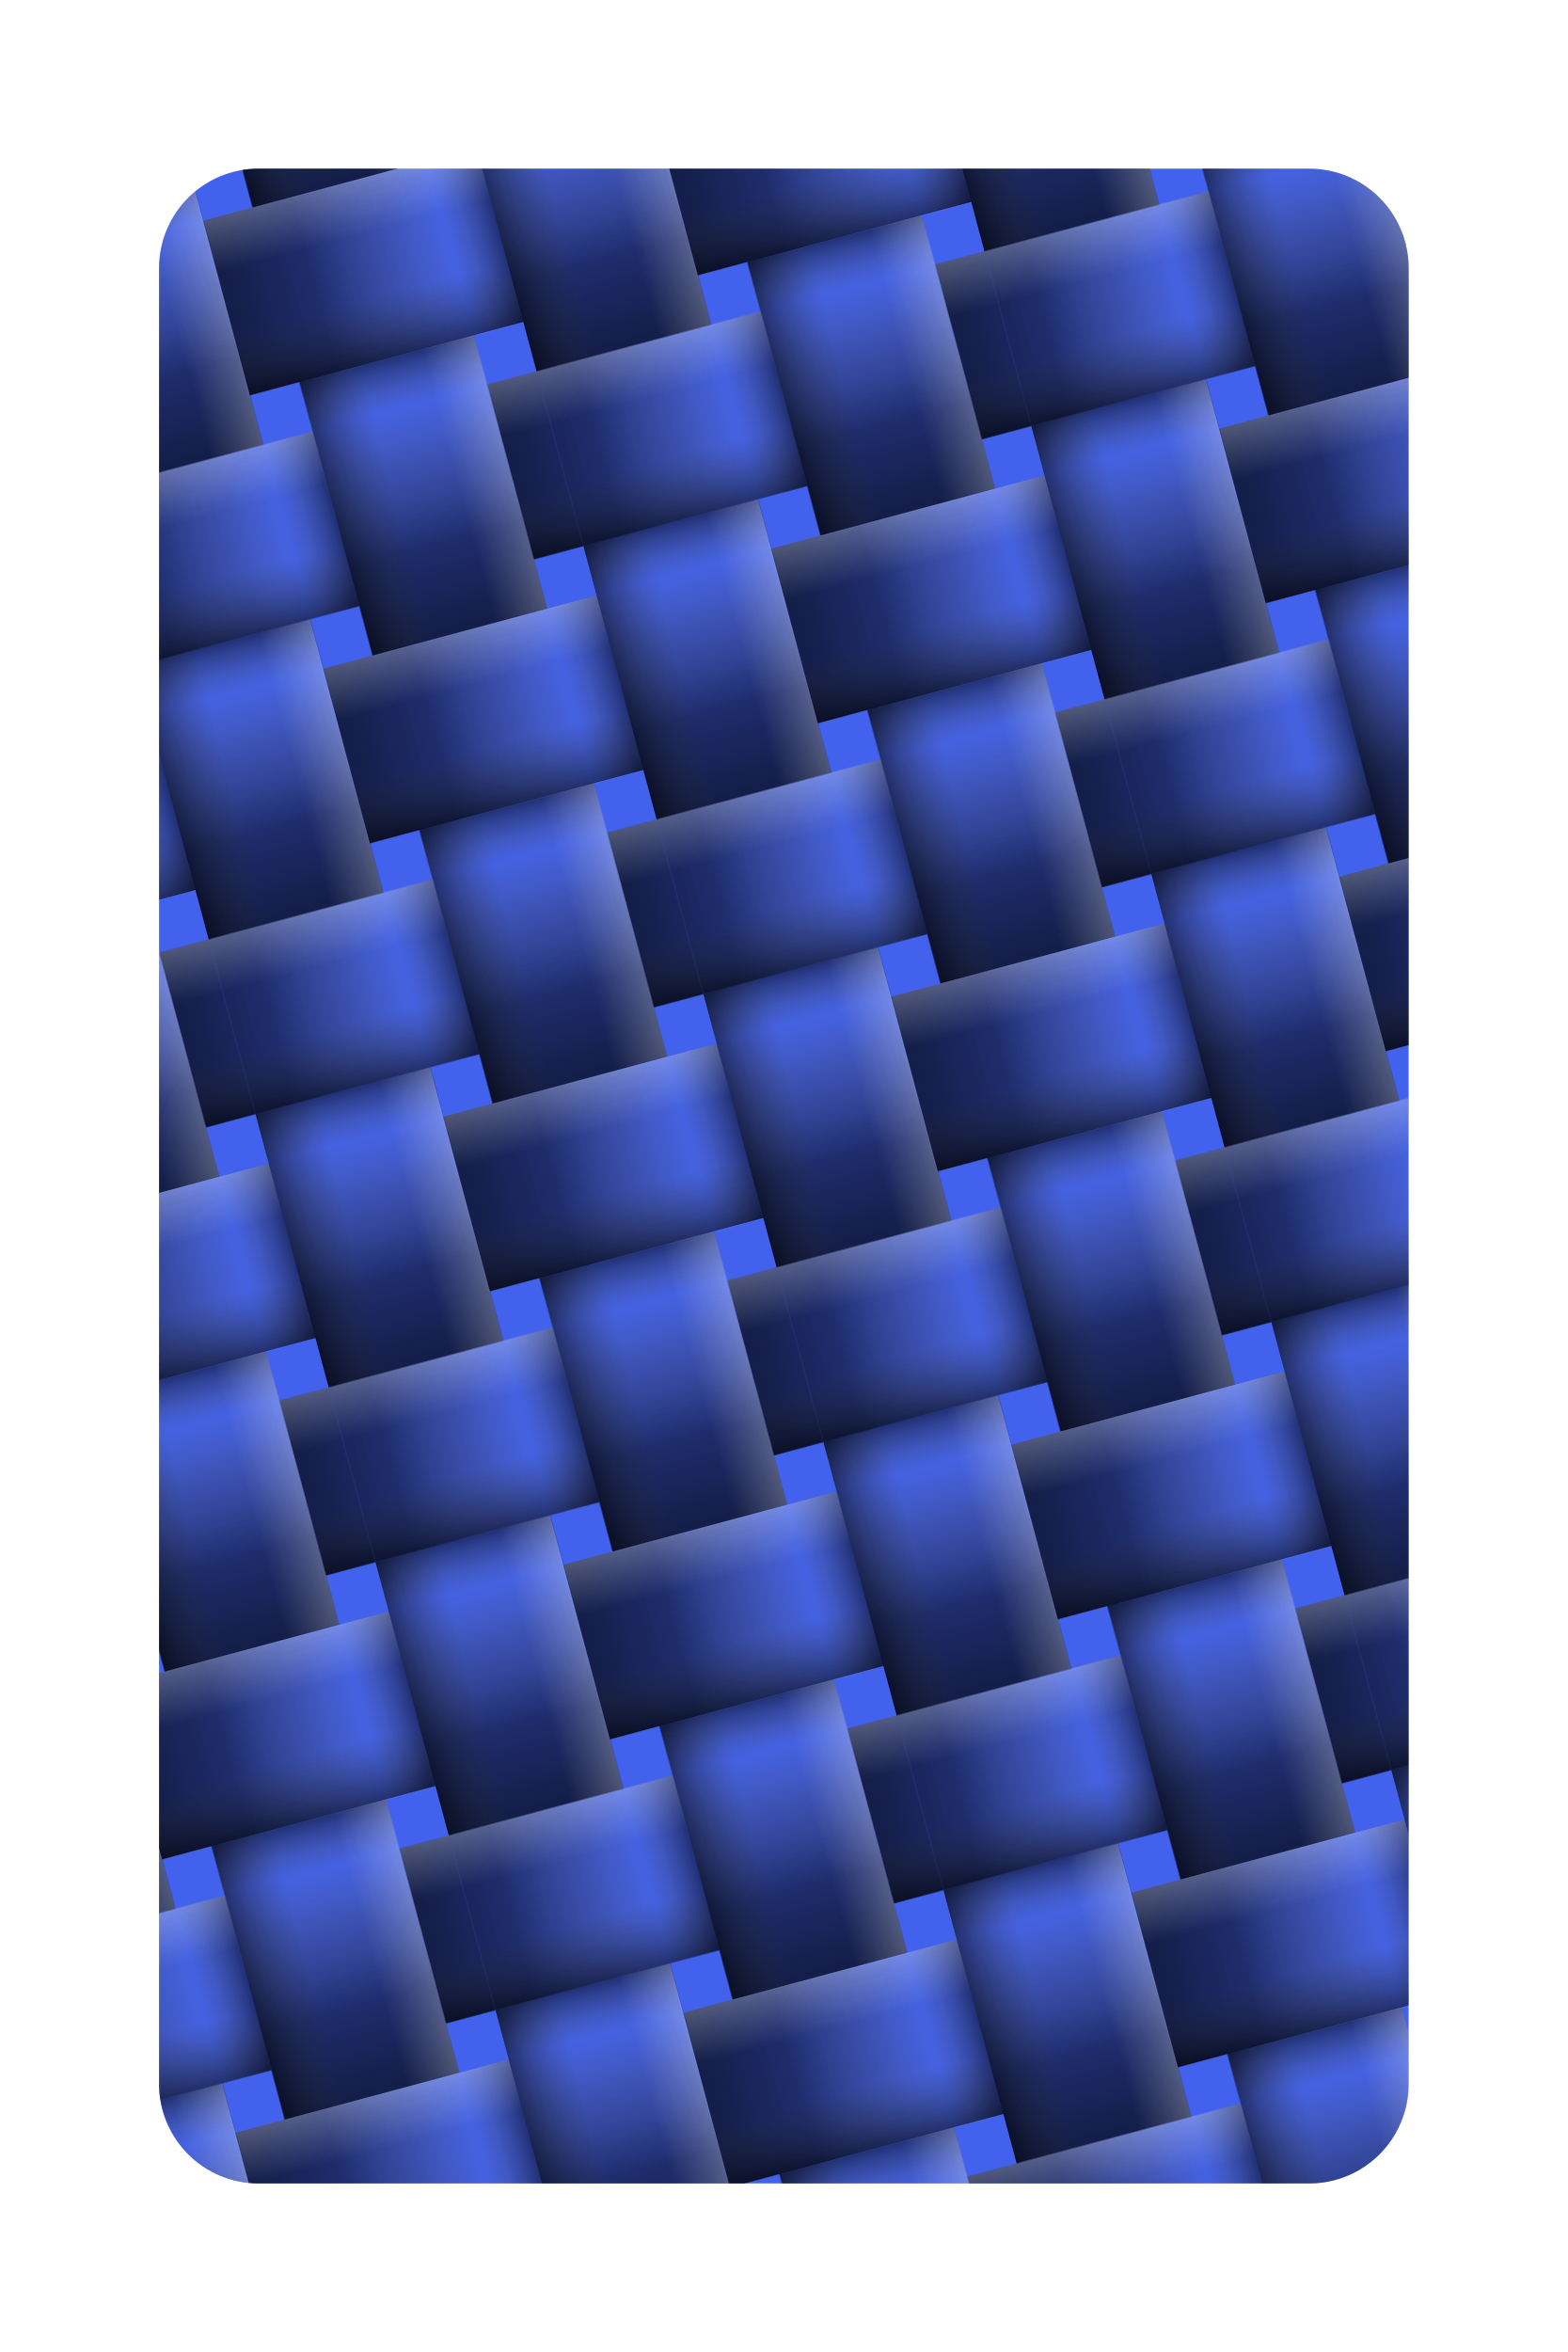
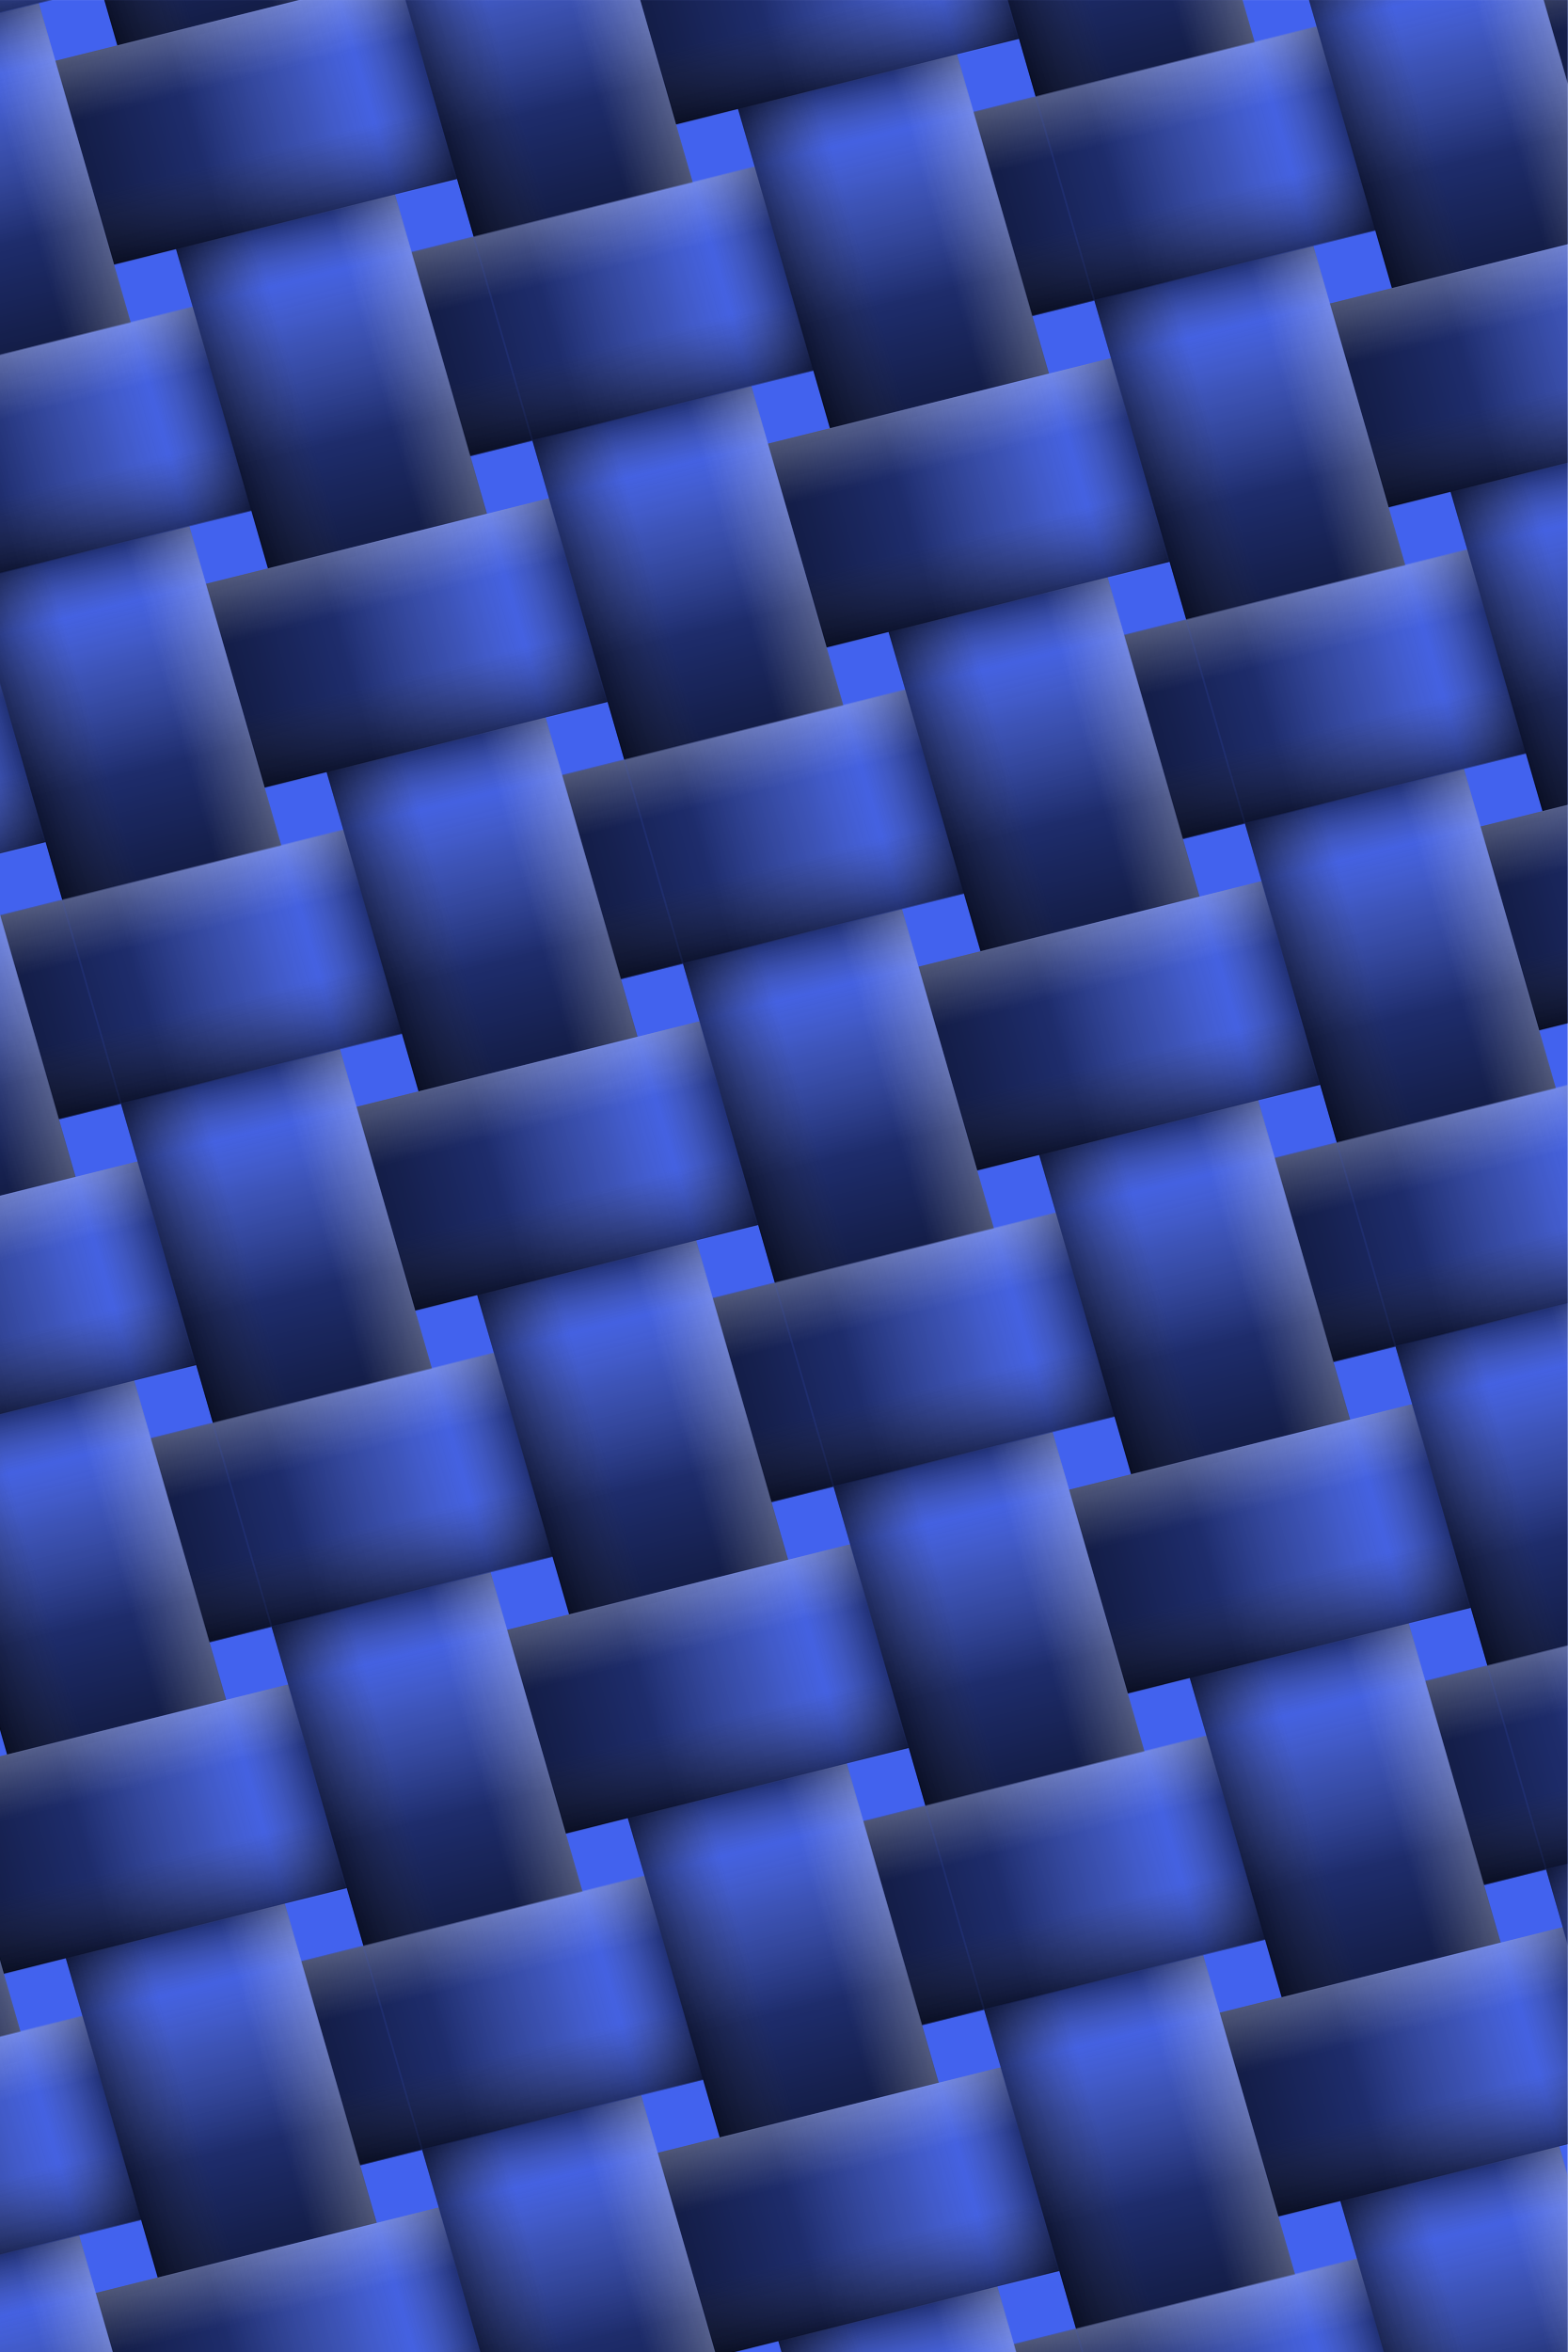
<svg xmlns="http://www.w3.org/2000/svg" xmlns:xlink="http://www.w3.org/1999/xlink" width="60" height="90" viewBox="0 0 15.875 23.812" version="1.1" id="svg8">
  <defs id="defs2">
    <pattern xlink:href="#pattern1803" id="pattern1823" patternTransform="matrix(0.04535831,-0.01215368,0.01215368,0.04535831,7.582257,303.1104)" />
    <pattern xlink:href="#pattern943" id="pattern1680" patternTransform="matrix(0.05025981,-0.01346709,0.01346709,0.05025981,8.453074,317.547)" />
    <linearGradient xlink:href="#linearGradient991" id="linearGradient1045" gradientUnits="userSpaceOnUse" gradientTransform="matrix(-0.4290293,0,0,-1,-17.2613,14.00291)" x1="-8.98" y1="8.201" x2="-15.809" y2="8.201" spreadMethod="pad" />
    <linearGradient id="linearGradient991">
      <stop id="stop981" offset="0" style="stop-color:#000000;stop-opacity:0.702" />
      <stop id="stop983" offset="0.32" style="stop-color:#000000;stop-opacity:0.546" />
      <stop style="stop-color:#303030;stop-opacity:0.29" offset="0.64" id="stop985" />
      <stop id="stop987" offset="0.82" style="stop-color:#595959;stop-opacity:0.091" />
      <stop id="stop989" offset="1" style="stop-color:#000000;stop-opacity:0.502" />
    </linearGradient>
    <linearGradient xlink:href="#linearGradient991" id="linearGradient921" gradientUnits="userSpaceOnUse" gradientTransform="matrix(-1.743891,0,0,-4.064735,-17.81126,46.89948)" x1="-8.98" y1="8.201" x2="-15.809" y2="8.201" spreadMethod="pad" />
    <linearGradient xlink:href="#linearGradient991" id="linearGradient925" gradientUnits="userSpaceOnUse" gradientTransform="matrix(-1.743891,0,0,-4.064735,1.702414,46.89753)" x1="-8.98" y1="8.201" x2="-15.809" y2="8.201" spreadMethod="pad" />
    <linearGradient xlink:href="#linearGradient1020" id="linearGradient929" gradientUnits="userSpaceOnUse" gradientTransform="matrix(0,-0.4290293,1,0,-20.14513,2.883831)" x1="-8.98" y1="8.201" x2="-15.809" y2="8.201" spreadMethod="pad" />
    <linearGradient id="linearGradient1020">
      <stop id="stop1018" offset="0" style="stop-color:#000000;stop-opacity:0.502" />
      <stop id="stop1016" offset="0.18" style="stop-color:#595959;stop-opacity:0.091" />
      <stop style="stop-color:#303030;stop-opacity:0.29" offset="0.36" id="stop1014" />
      <stop id="stop1012" offset="0.68" style="stop-color:#000000;stop-opacity:0.546" />
      <stop id="stop1010" offset="1" style="stop-color:#000000;stop-opacity:0.702" />
    </linearGradient>
    <linearGradient xlink:href="#linearGradient1020" id="linearGradient933" gradientUnits="userSpaceOnUse" gradientTransform="matrix(0,-1.743891,4.064735,0,-29.53327,1.708272)" x1="-8.98" y1="8.201" x2="-15.809" y2="8.201" spreadMethod="pad" />
    <linearGradient xlink:href="#linearGradient1020" id="linearGradient937" gradientUnits="userSpaceOnUse" gradientTransform="matrix(0,-1.743891,4.064735,0,-29.53522,-17.80638)" x1="-8.98" y1="8.201" x2="-15.809" y2="8.201" spreadMethod="pad" />
    <linearGradient xlink:href="#linearGradient967" id="linearGradient920" gradientUnits="userSpaceOnUse" gradientTransform="matrix(1.428457,0,0,4.064735,-24.61291,3.588799)" x1="-14.453" y1="6.737" x2="-14.453" y2="4.866" spreadMethod="repeat" />
    <linearGradient id="linearGradient967">
      <stop id="stop959" offset="0" style="stop-color:#000000;stop-opacity:0.5" />
      <stop style="stop-color:#313131;stop-opacity:0" offset="0.35" id="stop961" />
      <stop id="stop963" offset="0.7" style="stop-color:#f0f0f0;stop-opacity:0" />
      <stop id="stop965" offset="1" style="stop-color:#ffffff;stop-opacity:0.251" />
    </linearGradient>
    <linearGradient xlink:href="#linearGradient967" id="linearGradient940" gradientUnits="userSpaceOnUse" gradientTransform="matrix(0,1.42861,-4.064735,0,-10.05785,45.95158)" x1="-14.453" y1="6.737" x2="-14.453" y2="4.866" spreadMethod="repeat" />
    <linearGradient xlink:href="#linearGradient967" id="linearGradient942" gradientUnits="userSpaceOnUse" gradientTransform="matrix(0,1.42861,-4.064735,0,-10.05785,45.95158)" x1="-14.453" y1="9.137" x2="-14.453" y2="7.266" spreadMethod="repeat" />
    <linearGradient xlink:href="#linearGradient967" id="linearGradient906" gradientUnits="userSpaceOnUse" gradientTransform="matrix(1.428457,0,0,4.064735,-24.61291,3.588799)" x1="-14.453" y1="9.137" x2="-14.453" y2="7.266" spreadMethod="repeat" />
    <pattern patternUnits="userSpaceOnUse" width="100" height="100" patternTransform="matrix(0.2645833,0,0,0.2645833,10.32396,270.6412)" id="pattern943">
      <g transform="matrix(20.82706,0,0,20.83123,318.2425,-101.3616)" id="g825">
        <rect y="4.866" x="-15.28" height="4.799" width="4.8" id="rect1310" style="opacity:1;fill:#b62c2c;fill-opacity:1;fill-rule:nonzero;stroke:none;stroke-width:0.197;stroke-linecap:round;stroke-linejoin:round;stroke-miterlimit:4;stroke-dasharray:none;stroke-opacity:1;paint-order:stroke markers fill" />
        <g style="opacity:1" id="g1121">
          <g id="g1061" style="display:inline;opacity:1">
            <path id="path1041" d="M -10.479,6.737 V 4.866 h -2.93 v 1.872 z" style="opacity:1;fill:url(#linearGradient1045);fill-opacity:1;fill-rule:nonzero;stroke:none;stroke-width:1.906;stroke-linecap:round;stroke-linejoin:round;stroke-miterlimit:4;stroke-dasharray:none;stroke-opacity:1;paint-order:stroke markers fill" />
            <path id="path919" transform="matrix(0.2460185,0,0,0.2460185,-15.27976,4.864889)" d="m 0.002,9.76 v 7.605 0.002 H 9.758 V 9.76 Z" style="opacity:1;fill:url(#linearGradient921);fill-opacity:1;fill-rule:nonzero;stroke:none;stroke-width:7.749;stroke-linecap:round;stroke-linejoin:round;stroke-miterlimit:4;stroke-dasharray:none;stroke-opacity:1;paint-order:stroke markers fill" />
            <path id="path923" transform="matrix(0.2460185,0,0,0.2460185,-15.27976,4.864889)" d="m 17.361,9.758 v 7.607 h 2.15 V 9.758 Z" style="opacity:1;fill:url(#linearGradient925);fill-opacity:1;fill-rule:nonzero;stroke:none;stroke-width:7.749;stroke-linecap:round;stroke-linejoin:round;stroke-miterlimit:4;stroke-dasharray:none;stroke-opacity:1;paint-order:stroke markers fill" />
            <path style="opacity:1;fill:url(#linearGradient929);fill-opacity:1;fill-rule:nonzero;stroke:none;stroke-width:1.906;stroke-linecap:round;stroke-linejoin:round;stroke-miterlimit:4;stroke-dasharray:none;stroke-opacity:1;paint-order:stroke markers fill" d="m -12.88,9.666 h 1.872 V 6.736 h -1.872 z" id="path927" />
            <path id="path931" transform="matrix(0.2460185,0,0,0.2460185,-15.27976,4.864889)" d="m 0,17.367 v 2.148 h 7.607 v -2.148 z" style="opacity:1;fill:url(#linearGradient933);fill-opacity:1;fill-rule:nonzero;stroke:none;stroke-width:7.749;stroke-linecap:round;stroke-linejoin:round;stroke-miterlimit:4;stroke-dasharray:none;stroke-opacity:1;paint-order:stroke markers fill" />
            <path id="path935" transform="matrix(0.2460185,0,0,0.2460185,-15.27976,4.864889)" d="M -0.002,0.004 V 9.764 H 7.604 V 0.004 H 0 Z" style="opacity:1;fill:url(#linearGradient937);fill-opacity:1;fill-rule:nonzero;stroke:none;stroke-width:7.749;stroke-linecap:round;stroke-linejoin:round;stroke-miterlimit:4;stroke-dasharray:none;stroke-opacity:1;paint-order:stroke markers fill" />
          </g>
          <g id="g1019" style="display:inline;opacity:1">
            <path id="path918" transform="matrix(0.2460185,0,0,0.2460185,-3.668361,-0.882911)" d="m -39.592,23.367 v 7.604 h 11.906 v -7.604 z" style="opacity:1;fill:url(#linearGradient920);fill-opacity:1;fill-rule:nonzero;stroke:none;stroke-width:7.013;stroke-linecap:round;stroke-linejoin:round;stroke-miterlimit:4;stroke-dasharray:none;stroke-opacity:1;paint-order:stroke markers fill" />
            <path id="path932" transform="matrix(0.2460185,0,0,0.2460185,-3.668361,-0.882911)" d="m -37.439,30.971 v 11.908 h 7.604 V 30.971 Z" style="opacity:1;fill:url(#linearGradient940);fill-opacity:1;fill-rule:nonzero;stroke:none;stroke-width:7.013;stroke-linecap:round;stroke-linejoin:round;stroke-miterlimit:4;stroke-dasharray:none;stroke-opacity:1;paint-order:stroke markers fill" />
            <path id="path934" transform="matrix(0.2460185,0,0,0.2460185,-3.668361,-0.882911)" d="m -47.197,23.367 v 19.512 h 7.605 v -2.15 h -7.604 v -7.607 h 7.604 v -9.754 z" style="opacity:1;fill:url(#linearGradient942);fill-opacity:1;fill-rule:nonzero;stroke:none;stroke-width:7.013;stroke-linecap:round;stroke-linejoin:round;stroke-miterlimit:4;stroke-dasharray:none;stroke-opacity:1;paint-order:stroke markers fill" />
            <path id="rect840" transform="matrix(0.2460185,0,0,0.2460185,-3.668361,-0.882911)" d="m -47.195,33.121 v 7.607 h 9.756 v -7.607 z m 17.359,0 v 7.607 h 2.15 v -7.607 z" style="opacity:1;fill:url(#linearGradient906);fill-opacity:1;fill-rule:nonzero;stroke:none;stroke-width:7.013;stroke-linecap:round;stroke-linejoin:round;stroke-miterlimit:4;stroke-dasharray:none;stroke-opacity:1;paint-order:stroke markers fill" />
          </g>
        </g>
      </g>
    </pattern>
    <linearGradient id="linearGradient4217">
      <stop style="stop-color:#131313;stop-opacity:0.996" offset="0" id="stop4213" />
      <stop id="stop4223" offset="0.25" style="stop-color:#2f2f2f;stop-opacity:0.996" />
      <stop id="stop4219" offset="0.5" style="stop-color:#424242;stop-opacity:0.996" />
      <stop style="stop-color:#565656;stop-opacity:0.996" offset="0.75" id="stop4221" />
      <stop style="stop-color:#3e3e3e;stop-opacity:0.996" offset="1" id="stop4215" />
    </linearGradient>
    <linearGradient id="linearGradient2965">
      <stop id="stop2961" offset="0" style="stop-color:#080808;stop-opacity:1" />
      <stop id="stop2963" offset="1" style="stop-color:#515151;stop-opacity:0.996" />
    </linearGradient>
    <linearGradient gradientTransform="matrix(0.131868,0,0,0.3844836,60.24,-5.638615)" gradientUnits="userSpaceOnUse" y2="1.801" x2="107.912" y1="1.801" x1="42.144" id="linearGradient2967" xlink:href="#linearGradient2965" />
    <linearGradient y2="1.801" x2="107.912" y1="1.801" x1="42.144" gradientTransform="matrix(0.1403527,0,0,0.421058,69.11315,3.927159)" gradientUnits="userSpaceOnUse" id="linearGradient4203" xlink:href="#linearGradient4217" />
    <linearGradient id="linearGradient846">
      <stop id="stop842" offset="0" style="stop-color:#272727;stop-opacity:1;" />
      <stop id="stop844" offset="1" style="stop-color:#ffffff;stop-opacity:1" />
    </linearGradient>
    <linearGradient gradientTransform="matrix(1.474807,0,0,3.779528,-36.43532,0)" spreadMethod="repeat" gradientUnits="userSpaceOnUse" y2="5.941" x2="-12.903" y1="6.737" x1="-13.335" id="linearGradient848" xlink:href="#linearGradient846" />
    <linearGradient xlink:href="#linearGradient991" id="linearGradient1783" gradientUnits="userSpaceOnUse" gradientTransform="matrix(-0.4290293,0,0,-1,-17.2613,14.00291)" x1="-8.98" y1="8.201" x2="-15.809" y2="8.201" spreadMethod="pad" />
    <linearGradient xlink:href="#linearGradient991" id="linearGradient1785" gradientUnits="userSpaceOnUse" gradientTransform="matrix(-1.743891,0,0,-4.064735,-17.81126,46.89948)" x1="-8.98" y1="8.201" x2="-15.809" y2="8.201" spreadMethod="pad" />
    <linearGradient xlink:href="#linearGradient991" id="linearGradient1787" gradientUnits="userSpaceOnUse" gradientTransform="matrix(-1.743891,0,0,-4.064735,1.702414,46.89753)" x1="-8.98" y1="8.201" x2="-15.809" y2="8.201" spreadMethod="pad" />
    <linearGradient xlink:href="#linearGradient1020" id="linearGradient1789" gradientUnits="userSpaceOnUse" gradientTransform="matrix(0,-0.4290293,1,0,-20.14513,2.883831)" x1="-8.98" y1="8.201" x2="-15.809" y2="8.201" spreadMethod="pad" />
    <linearGradient xlink:href="#linearGradient1020" id="linearGradient1791" gradientUnits="userSpaceOnUse" gradientTransform="matrix(0,-1.743891,4.064735,0,-29.53327,1.708272)" x1="-8.98" y1="8.201" x2="-15.809" y2="8.201" spreadMethod="pad" />
    <linearGradient xlink:href="#linearGradient1020" id="linearGradient1793" gradientUnits="userSpaceOnUse" gradientTransform="matrix(0,-1.743891,4.064735,0,-29.53522,-17.80638)" x1="-8.98" y1="8.201" x2="-15.809" y2="8.201" spreadMethod="pad" />
    <linearGradient xlink:href="#linearGradient967" id="linearGradient1795" gradientUnits="userSpaceOnUse" gradientTransform="matrix(1.428457,0,0,4.064735,-24.61291,3.588799)" x1="-14.453" y1="6.737" x2="-14.453" y2="4.866" spreadMethod="repeat" />
    <linearGradient xlink:href="#linearGradient967" id="linearGradient1797" gradientUnits="userSpaceOnUse" gradientTransform="matrix(0,1.42861,-4.064735,0,-10.05785,45.95158)" x1="-14.453" y1="6.737" x2="-14.453" y2="4.866" spreadMethod="repeat" />
    <linearGradient xlink:href="#linearGradient967" id="linearGradient1799" gradientUnits="userSpaceOnUse" gradientTransform="matrix(0,1.42861,-4.064735,0,-10.05785,45.95158)" x1="-14.453" y1="9.137" x2="-14.453" y2="7.266" spreadMethod="repeat" />
    <linearGradient xlink:href="#linearGradient967" id="linearGradient1801" gradientUnits="userSpaceOnUse" gradientTransform="matrix(1.428457,0,0,4.064735,-24.61291,3.588799)" x1="-14.453" y1="9.137" x2="-14.453" y2="7.266" spreadMethod="repeat" />
    <pattern patternUnits="userSpaceOnUse" width="100" height="100" patternTransform="matrix(0.2645833,0,0,0.2645833,-31.08854,-3.874256)" id="pattern1803">
      <g id="g825-7" transform="matrix(20.82706,0,0,20.83123,318.2425,-101.3616)">
        <g id="g1121-8" style="opacity:1">
          <g style="display:inline;opacity:1" id="g1061-5">
            <path style="opacity:1;fill:url(#linearGradient1783);fill-opacity:1;fill-rule:nonzero;stroke:none;stroke-width:1.906;stroke-linecap:round;stroke-linejoin:round;stroke-miterlimit:4;stroke-dasharray:none;stroke-opacity:1;paint-order:stroke markers fill" d="M -10.479,6.737 V 4.866 h -2.93 v 1.872 z" id="path1041-0" />
            <path style="opacity:1;fill:url(#linearGradient1785);fill-opacity:1;fill-rule:nonzero;stroke:none;stroke-width:7.749;stroke-linecap:round;stroke-linejoin:round;stroke-miterlimit:4;stroke-dasharray:none;stroke-opacity:1;paint-order:stroke markers fill" d="m 0.002,9.76 v 7.605 0.002 H 9.758 V 9.76 Z" transform="matrix(0.2460185,0,0,0.2460185,-15.27976,4.864889)" id="path919-0" />
            <path style="opacity:1;fill:url(#linearGradient1787);fill-opacity:1;fill-rule:nonzero;stroke:none;stroke-width:7.749;stroke-linecap:round;stroke-linejoin:round;stroke-miterlimit:4;stroke-dasharray:none;stroke-opacity:1;paint-order:stroke markers fill" d="m 17.361,9.758 v 7.607 h 2.15 V 9.758 Z" transform="matrix(0.2460185,0,0,0.2460185,-15.27976,4.864889)" id="path923-0" />
            <path id="path927-7" d="m -12.88,9.666 h 1.872 V 6.736 h -1.872 z" style="opacity:1;fill:url(#linearGradient1789);fill-opacity:1;fill-rule:nonzero;stroke:none;stroke-width:1.906;stroke-linecap:round;stroke-linejoin:round;stroke-miterlimit:4;stroke-dasharray:none;stroke-opacity:1;paint-order:stroke markers fill" />
            <path style="opacity:1;fill:url(#linearGradient1791);fill-opacity:1;fill-rule:nonzero;stroke:none;stroke-width:7.749;stroke-linecap:round;stroke-linejoin:round;stroke-miterlimit:4;stroke-dasharray:none;stroke-opacity:1;paint-order:stroke markers fill" d="m 0,17.367 v 2.148 h 7.607 v -2.148 z" transform="matrix(0.2460185,0,0,0.2460185,-15.27976,4.864889)" id="path931-8" />
            <path style="opacity:1;fill:url(#linearGradient1793);fill-opacity:1;fill-rule:nonzero;stroke:none;stroke-width:7.749;stroke-linecap:round;stroke-linejoin:round;stroke-miterlimit:4;stroke-dasharray:none;stroke-opacity:1;paint-order:stroke markers fill" d="M -0.002,0.004 V 9.764 H 7.604 V 0.004 H 0 Z" transform="matrix(0.2460185,0,0,0.2460185,-15.27976,4.864889)" id="path935-1" />
          </g>
          <g style="display:inline;opacity:1" id="g1019-7">
            <path style="opacity:1;fill:url(#linearGradient1795);fill-opacity:1;fill-rule:nonzero;stroke:none;stroke-width:7.013;stroke-linecap:round;stroke-linejoin:round;stroke-miterlimit:4;stroke-dasharray:none;stroke-opacity:1;paint-order:stroke markers fill" d="m -39.592,23.367 v 7.604 h 11.906 v -7.604 z" transform="matrix(0.2460185,0,0,0.2460185,-3.668361,-0.882911)" id="path918-2" />
            <path style="opacity:1;fill:url(#linearGradient1797);fill-opacity:1;fill-rule:nonzero;stroke:none;stroke-width:7.013;stroke-linecap:round;stroke-linejoin:round;stroke-miterlimit:4;stroke-dasharray:none;stroke-opacity:1;paint-order:stroke markers fill" d="m -37.439,30.971 v 11.908 h 7.604 V 30.971 Z" transform="matrix(0.2460185,0,0,0.2460185,-3.668361,-0.882911)" id="path932-4" />
            <path style="opacity:1;fill:url(#linearGradient1799);fill-opacity:1;fill-rule:nonzero;stroke:none;stroke-width:7.013;stroke-linecap:round;stroke-linejoin:round;stroke-miterlimit:4;stroke-dasharray:none;stroke-opacity:1;paint-order:stroke markers fill" d="m -47.197,23.367 v 19.512 h 7.605 v -2.15 h -7.604 v -7.607 h 7.604 v -9.754 z" transform="matrix(0.2460185,0,0,0.2460185,-3.668361,-0.882911)" id="path934-5" />
            <path style="opacity:1;fill:url(#linearGradient1801);fill-opacity:1;fill-rule:nonzero;stroke:none;stroke-width:7.013;stroke-linecap:round;stroke-linejoin:round;stroke-miterlimit:4;stroke-dasharray:none;stroke-opacity:1;paint-order:stroke markers fill" d="m -47.195,33.121 v 7.607 h 9.756 v -7.607 z m 17.359,0 v 7.607 h 2.15 v -7.607 z" transform="matrix(0.2460185,0,0,0.2460185,-3.668361,-0.882911)" id="rect840-0" />
          </g>
        </g>
      </g>
    </pattern>
  </defs>
-   <g id="layer1" transform="translate(0,-273.1875)" style="stroke:none">
-     <rect ry="1.006" y="274.895" x="1.611" height="20.398" width="12.653" id="rect814" style="opacity:1;fill:#4262ee;fill-opacity:1;fill-rule:nonzero;stroke:none;stroke-width:0.265;stroke-linecap:round;stroke-linejoin:miter;stroke-miterlimit:4;stroke-dasharray:none;stroke-opacity:1;paint-order:markers fill stroke" />
-     <rect style="opacity:1;fill:url(#pattern1823);fill-opacity:1;fill-rule:nonzero;stroke:none;stroke-width:0.265;stroke-linecap:round;stroke-linejoin:miter;stroke-miterlimit:4;stroke-dasharray:none;stroke-opacity:1;paint-order:markers fill stroke" id="rect1821" width="12.653" height="20.398" x="1.611" y="274.895" ry="1.006" />
+   <g id="layer1" transform="matrix(1.254644,0,0,1.167391,-2.021237,-320.9097)" style="stroke:none;stroke-width:0.826">
+     <rect ry="0" y="274.895" x="1.611" height="20.398" width="12.653" id="rect814" style="opacity:1;fill:#4262ee;fill-opacity:1;fill-rule:nonzero;stroke:none;stroke-width:0.219;stroke-linecap:round;stroke-linejoin:miter;stroke-miterlimit:4;stroke-dasharray:none;stroke-opacity:1;paint-order:markers fill stroke" rx="0" />
+     <rect style="opacity:1;fill:url(#pattern1823);fill-opacity:1;fill-rule:nonzero;stroke:none;stroke-width:0.219;stroke-linecap:round;stroke-linejoin:miter;stroke-miterlimit:4;stroke-dasharray:none;stroke-opacity:1;paint-order:markers fill stroke" id="rect1821" width="12.653" height="20.398" x="1.611" y="274.895" ry="0" rx="0" />
  </g>
</svg>
